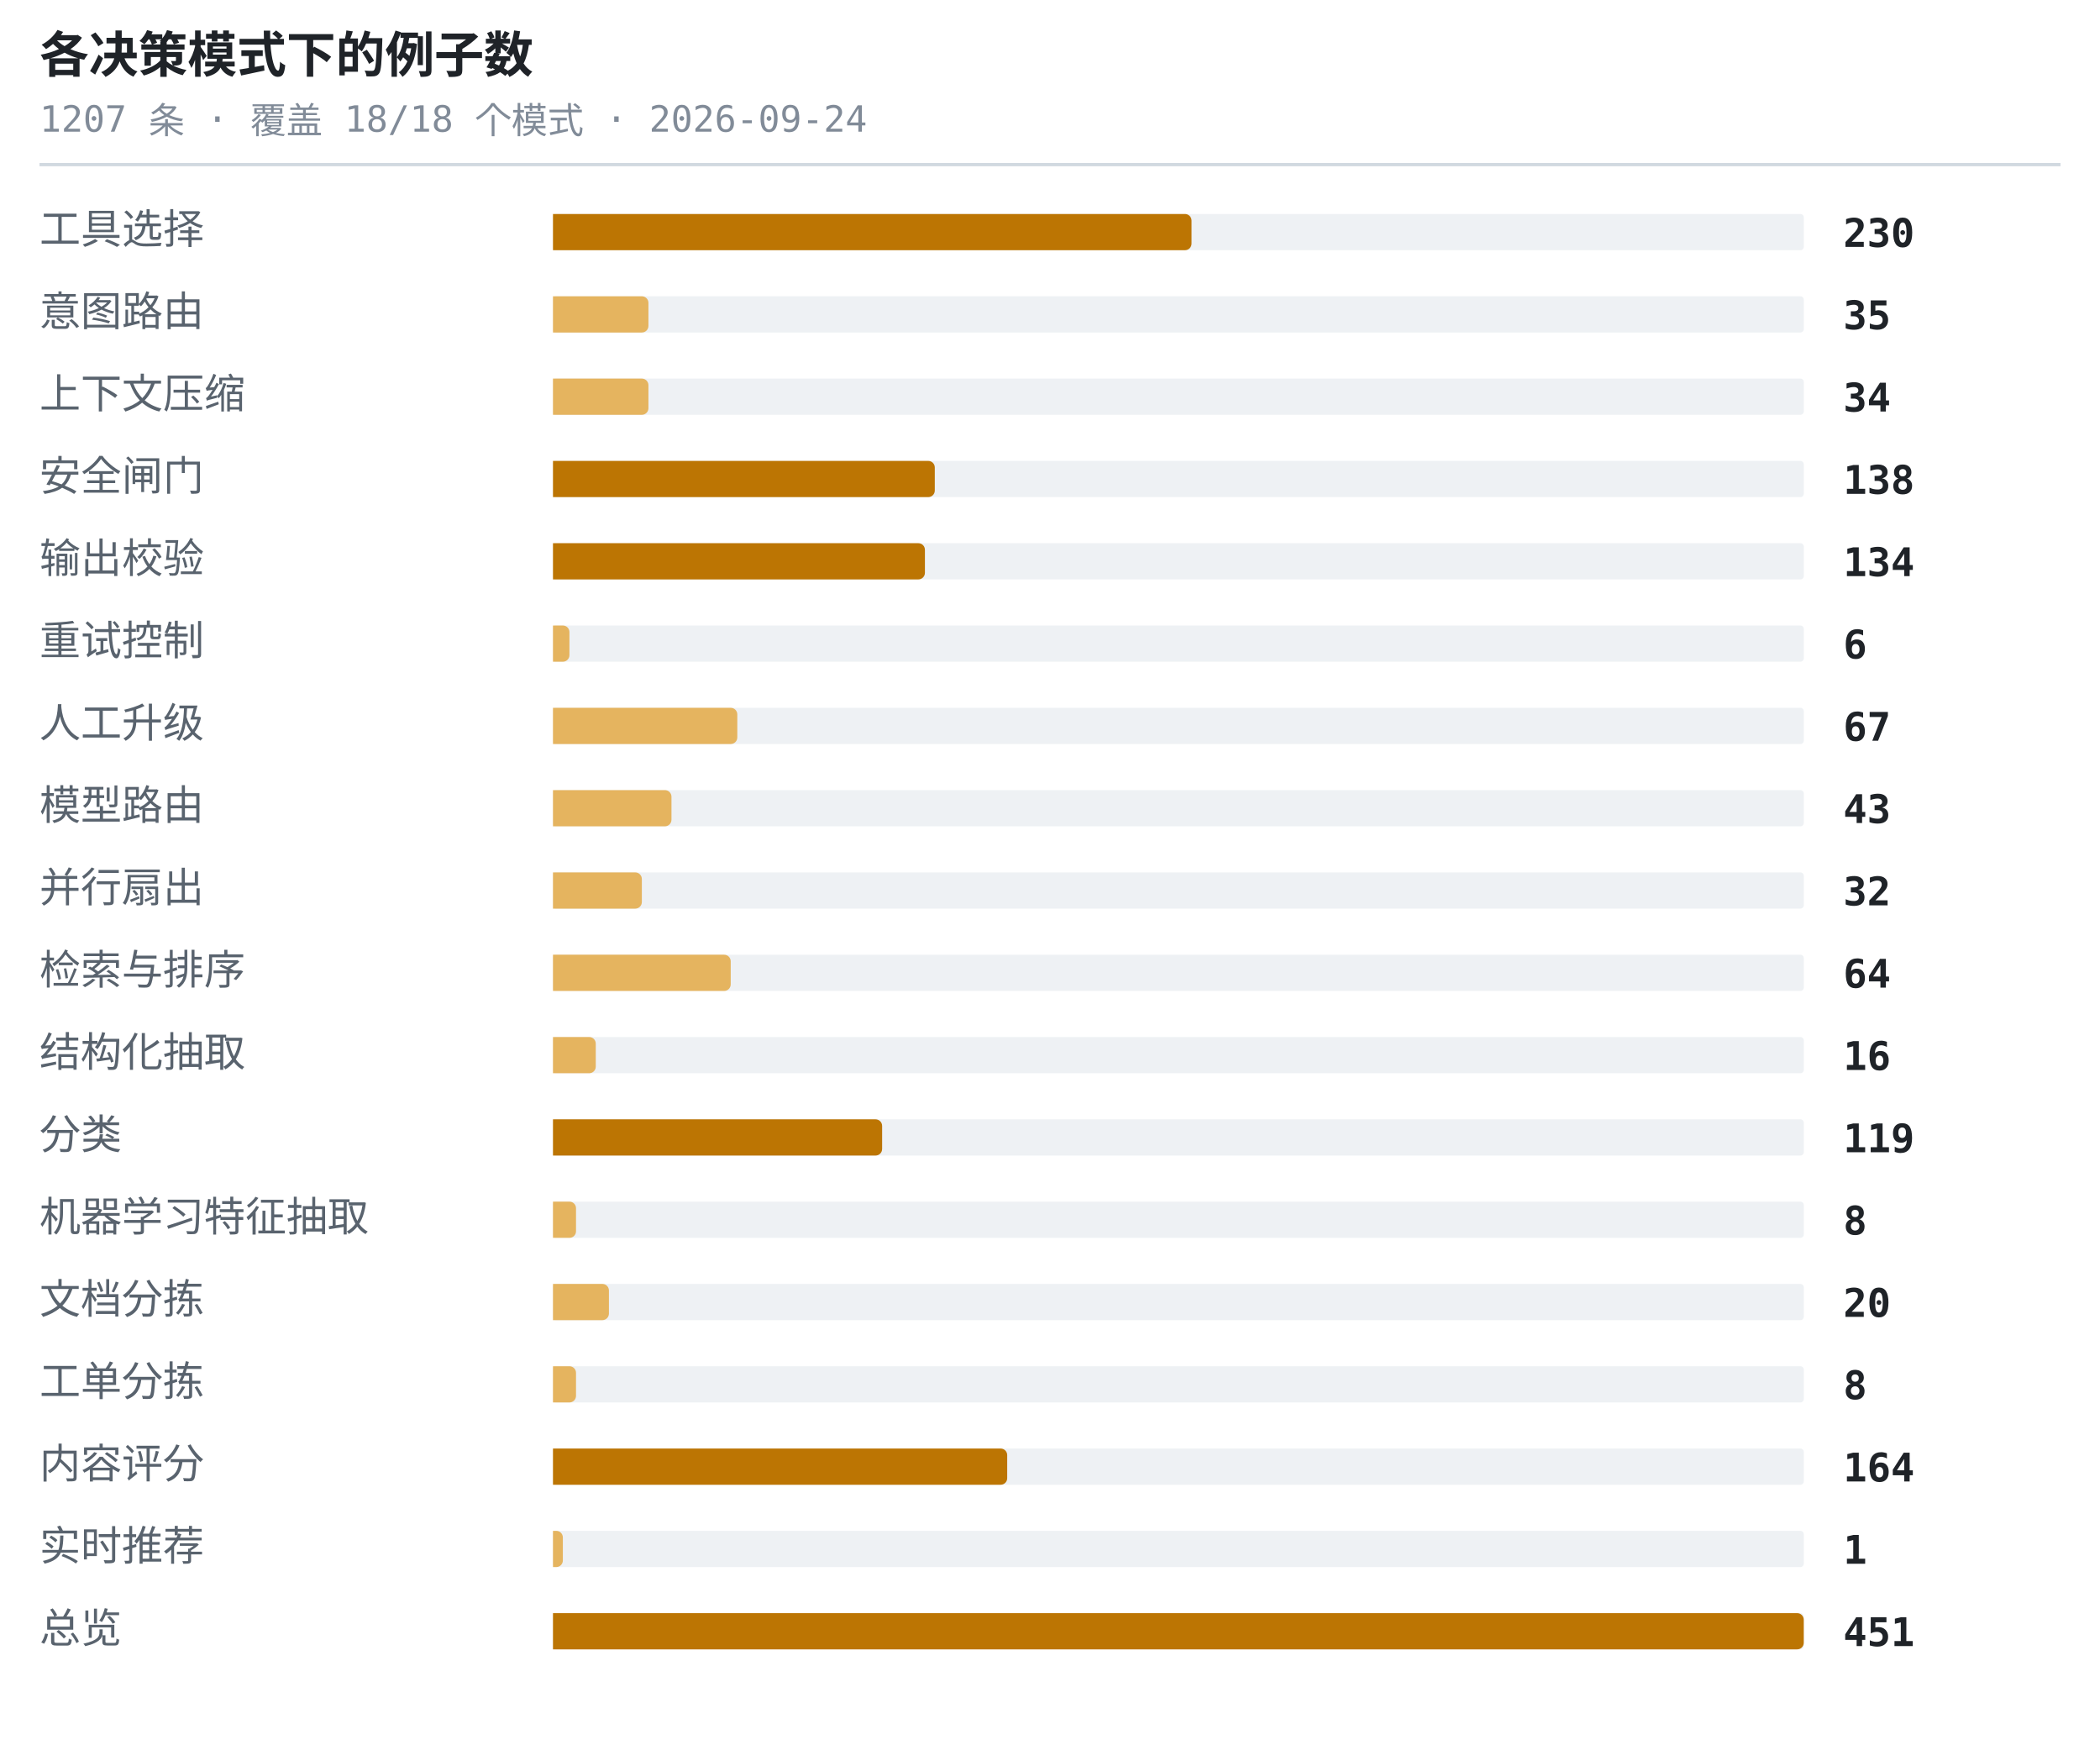
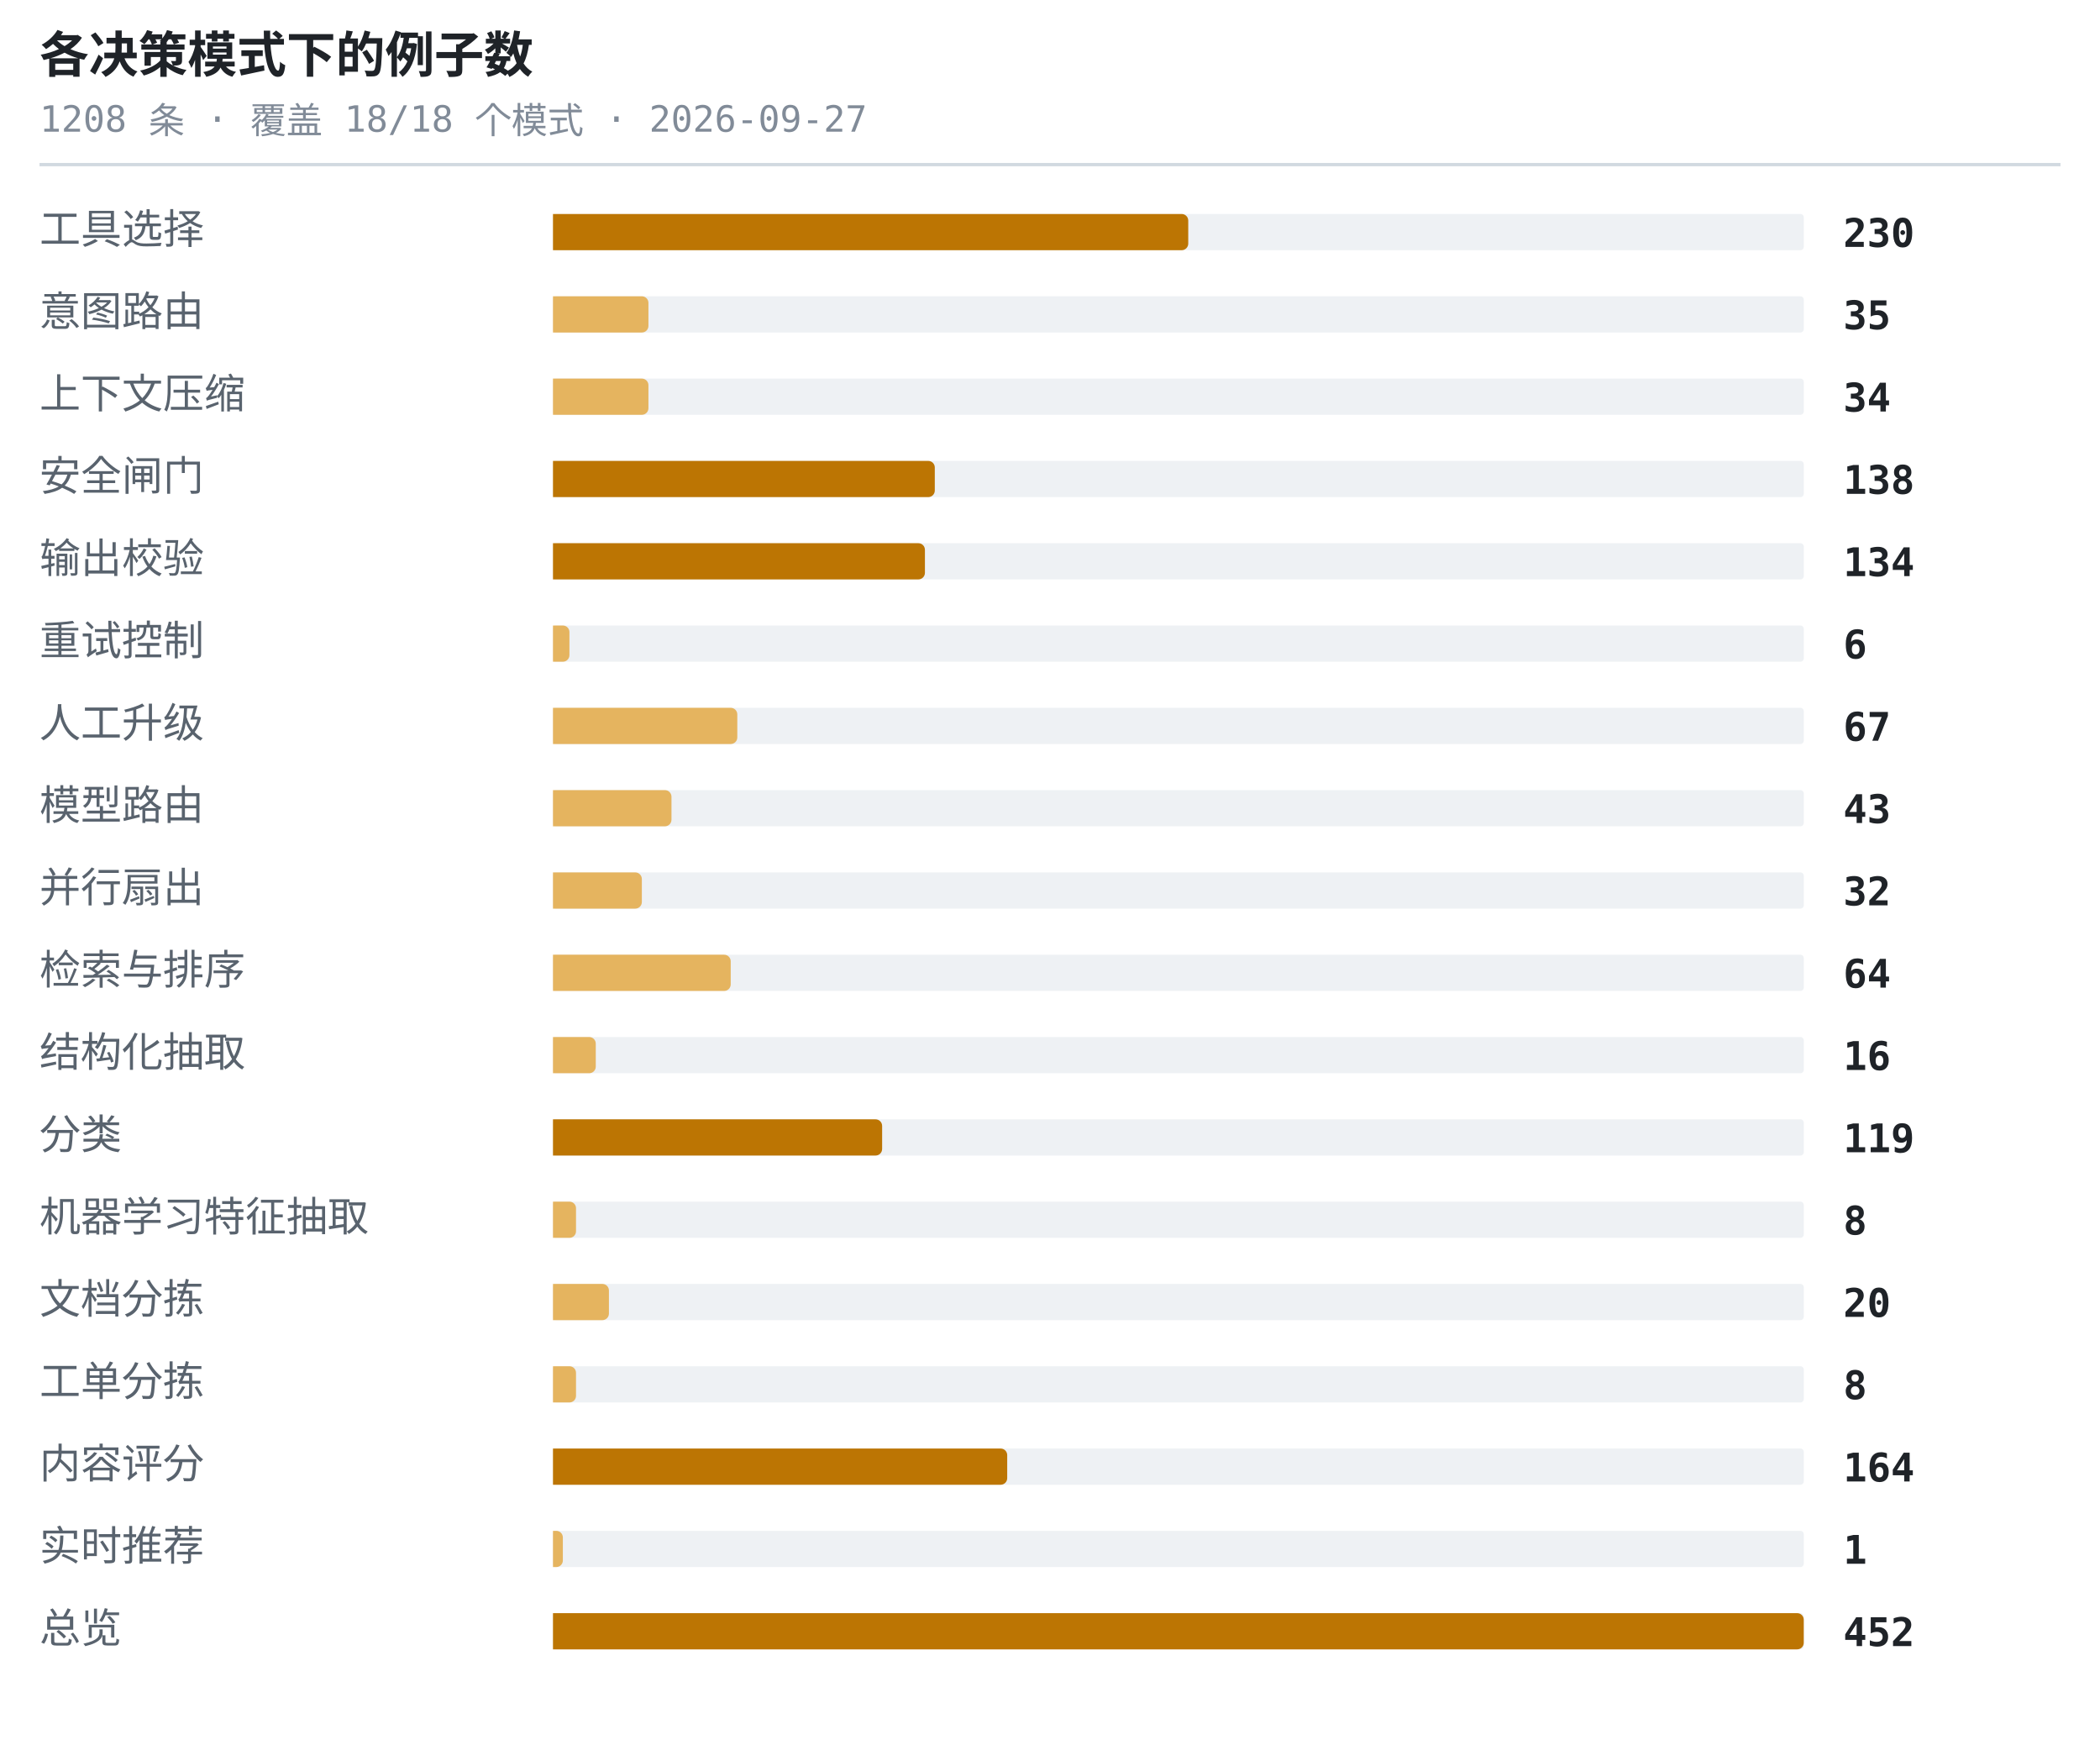
<svg xmlns="http://www.w3.org/2000/svg" width="638" height="530" viewBox="0 0 638 530" role="img" aria-label="各决策模式下的例子数">
  <style>.t{font:600 15px ui-monospace,SFMono-Regular,'SF Mono',Menlo,Consolas,monospace;fill:#1f2328}.s{font:11px ui-monospace,SFMono-Regular,'SF Mono',Menlo,Consolas,monospace;fill:#818b98}.l{font:12.5px -apple-system,BlinkMacSystemFont,'Segoe UI',Helvetica,Arial,sans-serif;fill:#59636e}.n{font:600 12px ui-monospace,SFMono-Regular,'SF Mono',Menlo,Consolas,monospace;fill:#1f2328}.g{font:italic 11px -apple-system,BlinkMacSystemFont,'Segoe UI',Helvetica,Arial,sans-serif;fill:#818b98}</style>
  <text x="12" y="22" class="t">各决策模式下的例子数</text>
-   <text x="12" y="40" class="s">1207 条 · 覆盖 18/18 个模式 · 2026-09-24</text>
+   <text x="12" y="40" class="s">1208 条 · 覆盖 18/18 个模式 · 2026-09-27</text>
  <line x1="12" y1="50" x2="626" y2="50" stroke="#d1d9e0" stroke-width="1" />
  <text x="12" y="74" class="l">工具选择</text>
  <rect x="168" y="65" width="380" height="11" rx="1" fill="#eef1f4" />
-   <path d="M168 65h192a2 2 0 0 1 2 2v7a2 2 0 0 1-2 2h-192z" fill="#bc7503" />
+   <path d="M168 65h191a2 2 0 0 1 2 2v7a2 2 0 0 1-2 2h-191z" fill="#bc7503" />
  <text x="560" y="75" class="n">230</text>
  <text x="12" y="99" class="l">意图路由</text>
  <rect x="168" y="90" width="380" height="11" rx="1" fill="#eef1f4" />
  <path d="M168 90h27a2 2 0 0 1 2 2v7a2 2 0 0 1-2 2h-27z" fill="#e5b45f" />
  <text x="560" y="100" class="n">35</text>
  <text x="12" y="124" class="l">上下文压缩</text>
  <rect x="168" y="115" width="380" height="11" rx="1" fill="#eef1f4" />
  <path d="M168 115h27a2 2 0 0 1 2 2v7a2 2 0 0 1-2 2h-27z" fill="#e5b45f" />
  <text x="560" y="125" class="n">34</text>
  <text x="12" y="149" class="l">安全闸门</text>
  <rect x="168" y="140" width="380" height="11" rx="1" fill="#eef1f4" />
  <path d="M168 140h114a2 2 0 0 1 2 2v7a2 2 0 0 1-2 2h-114z" fill="#bc7503" />
  <text x="560" y="150" class="n">138</text>
  <text x="12" y="174" class="l">输出校验</text>
  <rect x="168" y="165" width="380" height="11" rx="1" fill="#eef1f4" />
  <path d="M168 165h111a2 2 0 0 1 2 2v7a2 2 0 0 1-2 2h-111z" fill="#bc7503" />
  <text x="560" y="175" class="n">134</text>
  <text x="12" y="199" class="l">重试控制</text>
  <rect x="168" y="190" width="380" height="11" rx="1" fill="#eef1f4" />
  <path d="M168 190h3a2 2 0 0 1 2 2v7a2 2 0 0 1-2 2h-3z" fill="#e5b45f" />
  <text x="560" y="200" class="n">6</text>
  <text x="12" y="224" class="l">人工升级</text>
  <rect x="168" y="215" width="380" height="11" rx="1" fill="#eef1f4" />
  <path d="M168 215h54a2 2 0 0 1 2 2v7a2 2 0 0 1-2 2h-54z" fill="#e5b45f" />
  <text x="560" y="225" class="n">67</text>
  <text x="12" y="249" class="l">模型路由</text>
  <rect x="168" y="240" width="380" height="11" rx="1" fill="#eef1f4" />
  <path d="M168 240h34a2 2 0 0 1 2 2v7a2 2 0 0 1-2 2h-34z" fill="#e5b45f" />
  <text x="560" y="250" class="n">43</text>
  <text x="12" y="274" class="l">并行扇出</text>
  <rect x="168" y="265" width="380" height="11" rx="1" fill="#eef1f4" />
  <path d="M168 265h25a2 2 0 0 1 2 2v7a2 2 0 0 1-2 2h-25z" fill="#e5b45f" />
  <text x="560" y="275" class="n">32</text>
  <text x="12" y="299" class="l">检索与排序</text>
  <rect x="168" y="290" width="380" height="11" rx="1" fill="#eef1f4" />
  <path d="M168 290h52a2 2 0 0 1 2 2v7a2 2 0 0 1-2 2h-52z" fill="#e5b45f" />
  <text x="560" y="300" class="n">64</text>
  <text x="12" y="324" class="l">结构化抽取</text>
  <rect x="168" y="315" width="380" height="11" rx="1" fill="#eef1f4" />
  <path d="M168 315h11a2 2 0 0 1 2 2v7a2 2 0 0 1-2 2h-11z" fill="#e5b45f" />
  <text x="560" y="325" class="n">16</text>
  <text x="12" y="349" class="l">分类</text>
  <rect x="168" y="340" width="380" height="11" rx="1" fill="#eef1f4" />
  <path d="M168 340h98a2 2 0 0 1 2 2v7a2 2 0 0 1-2 2h-98z" fill="#bc7503" />
  <text x="560" y="350" class="n">119</text>
  <text x="12" y="374" class="l">机器学习特征抽取</text>
  <rect x="168" y="365" width="380" height="11" rx="1" fill="#eef1f4" />
  <path d="M168 365h5a2 2 0 0 1 2 2v7a2 2 0 0 1-2 2h-5z" fill="#e5b45f" />
  <text x="560" y="375" class="n">8</text>
  <text x="12" y="399" class="l">文档分拣</text>
  <rect x="168" y="390" width="380" height="11" rx="1" fill="#eef1f4" />
  <path d="M168 390h15a2 2 0 0 1 2 2v7a2 2 0 0 1-2 2h-15z" fill="#e5b45f" />
  <text x="560" y="400" class="n">20</text>
  <text x="12" y="424" class="l">工单分拣</text>
  <rect x="168" y="415" width="380" height="11" rx="1" fill="#eef1f4" />
  <path d="M168 415h5a2 2 0 0 1 2 2v7a2 2 0 0 1-2 2h-5z" fill="#e5b45f" />
  <text x="560" y="425" class="n">8</text>
  <text x="12" y="449" class="l">内容评分</text>
  <rect x="168" y="440" width="380" height="11" rx="1" fill="#eef1f4" />
  <path d="M168 440h136a2 2 0 0 1 2 2v7a2 2 0 0 1-2 2h-136z" fill="#bc7503" />
  <text x="560" y="450" class="n">164</text>
  <text x="12" y="474" class="l">实时推荐</text>
  <rect x="168" y="465" width="380" height="11" rx="1" fill="#eef1f4" />
  <path d="M168 465h1a2 2 0 0 1 2 2v7a2 2 0 0 1-2 2h-1z" fill="#e5b45f" />
  <text x="560" y="475" class="n">1</text>
  <text x="12" y="499" class="l">总览</text>
  <rect x="168" y="490" width="380" height="11" rx="1" fill="#eef1f4" />
  <path d="M168 490h378a2 2 0 0 1 2 2v7a2 2 0 0 1-2 2h-378z" fill="#bc7503" />
-   <text x="560" y="500" class="n">451</text>
+   <text x="560" y="500" class="n">452</text>
</svg>
